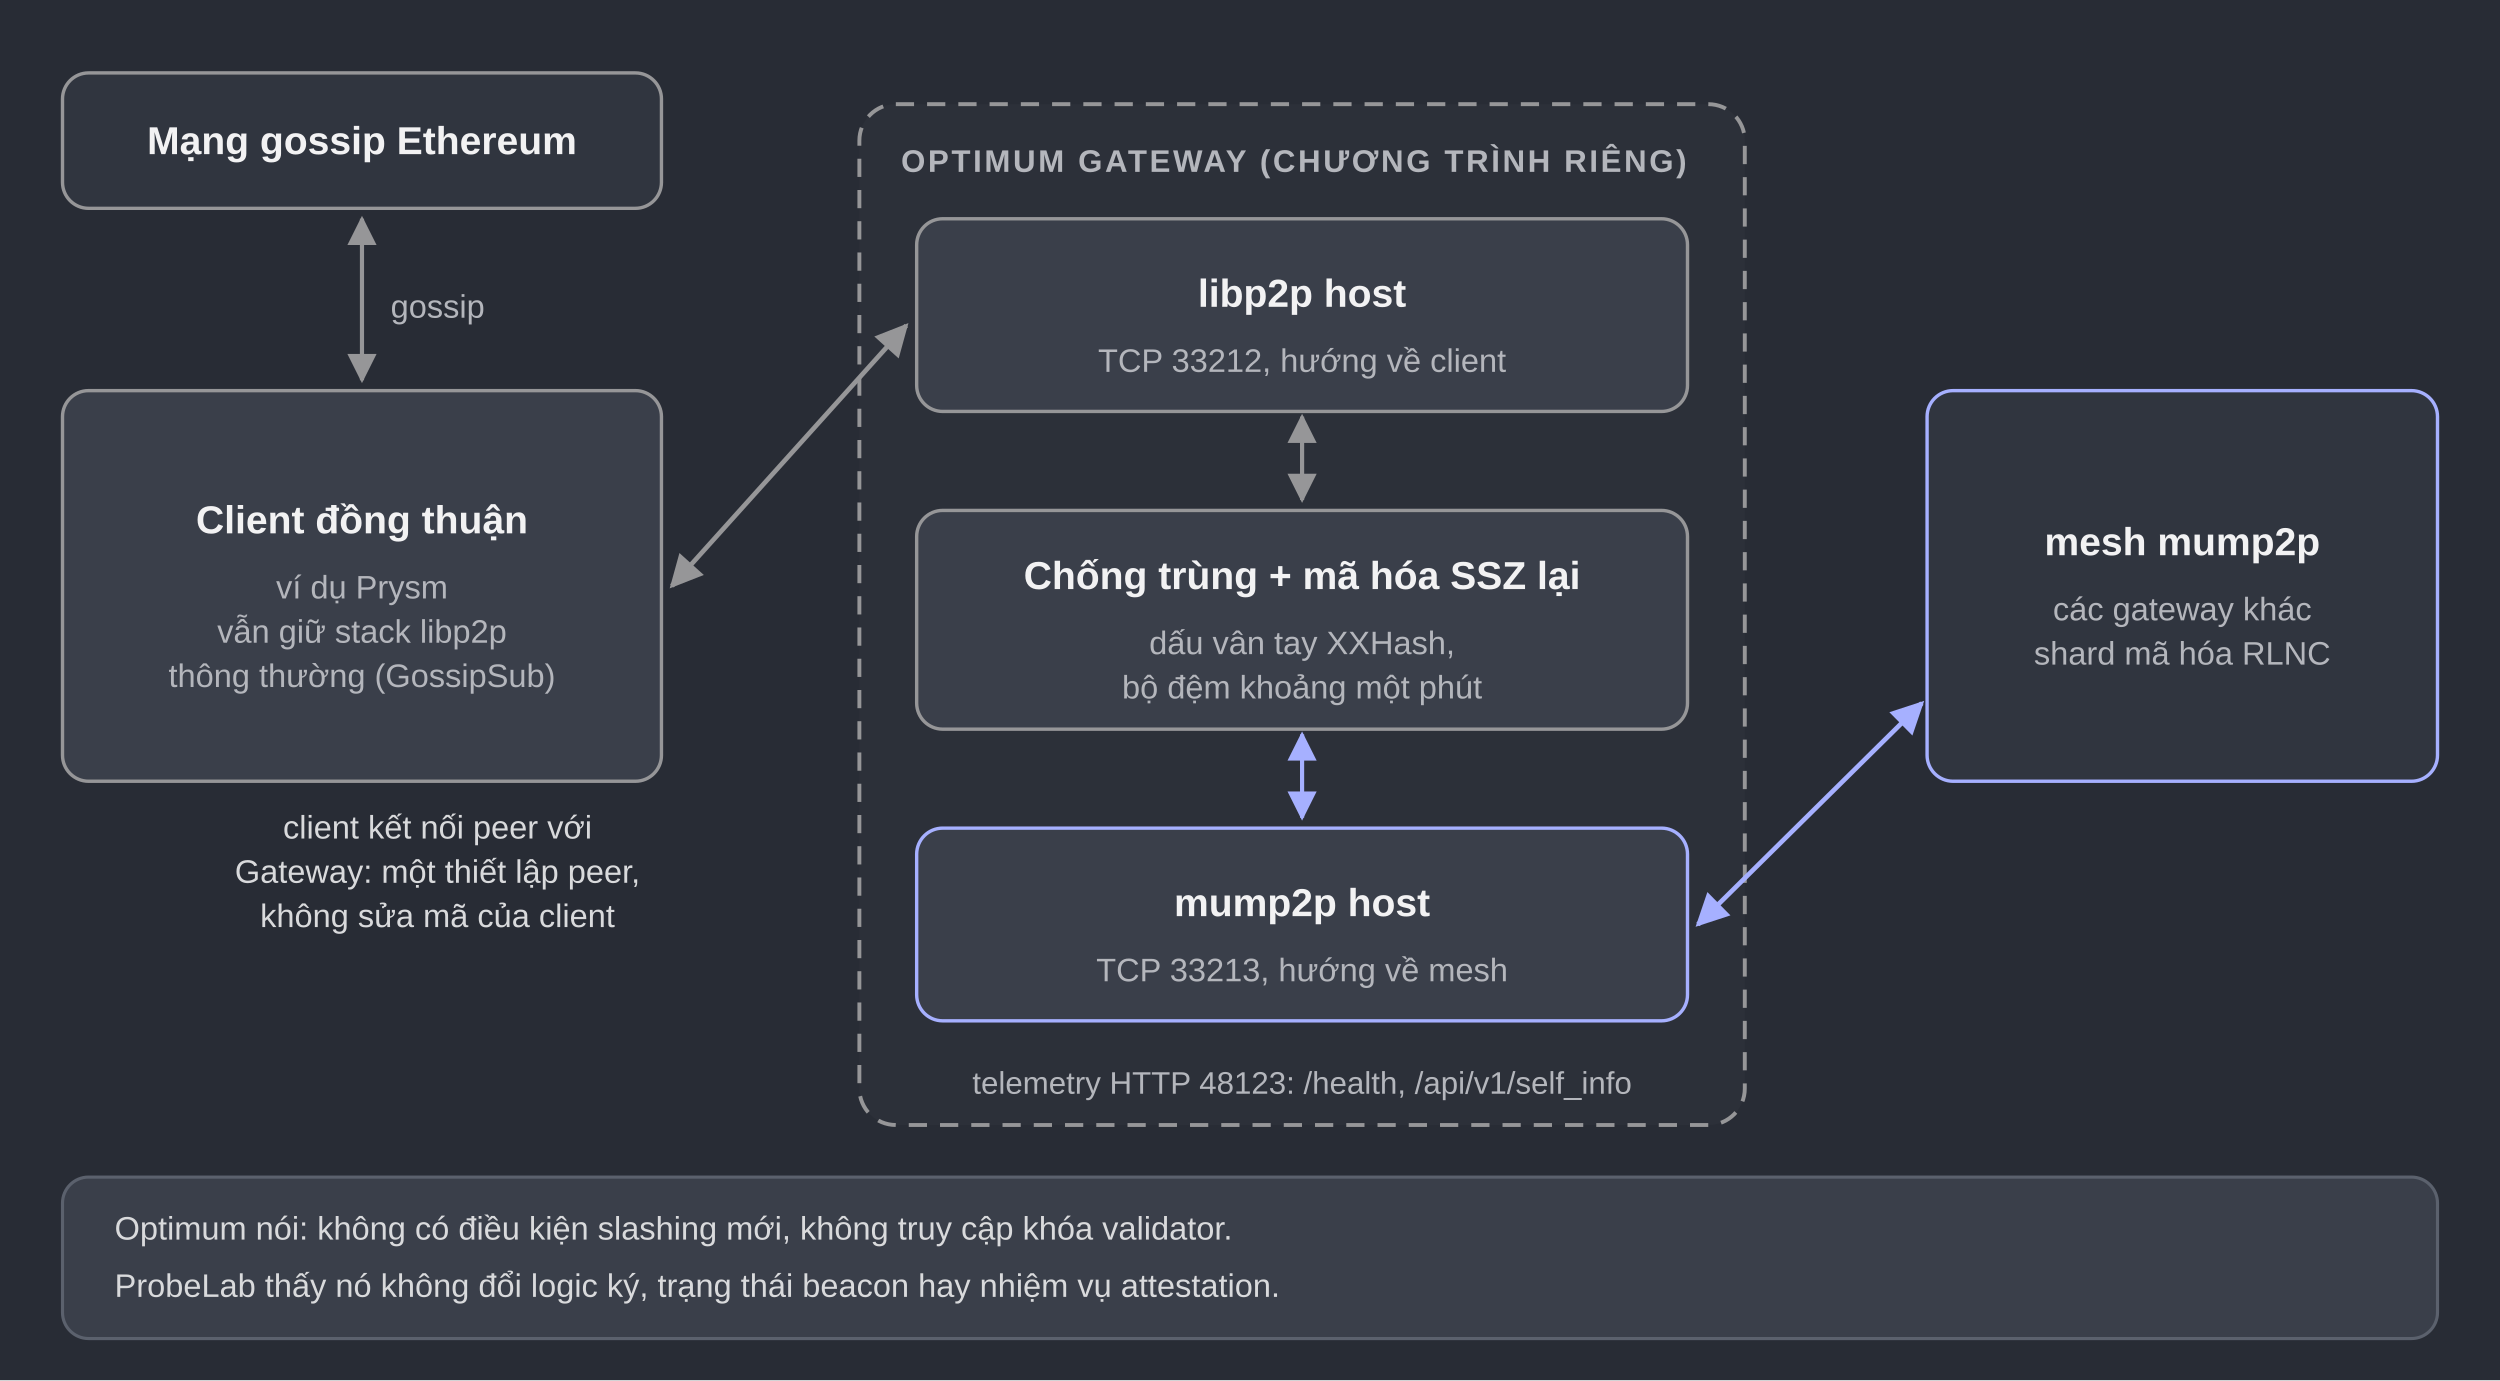
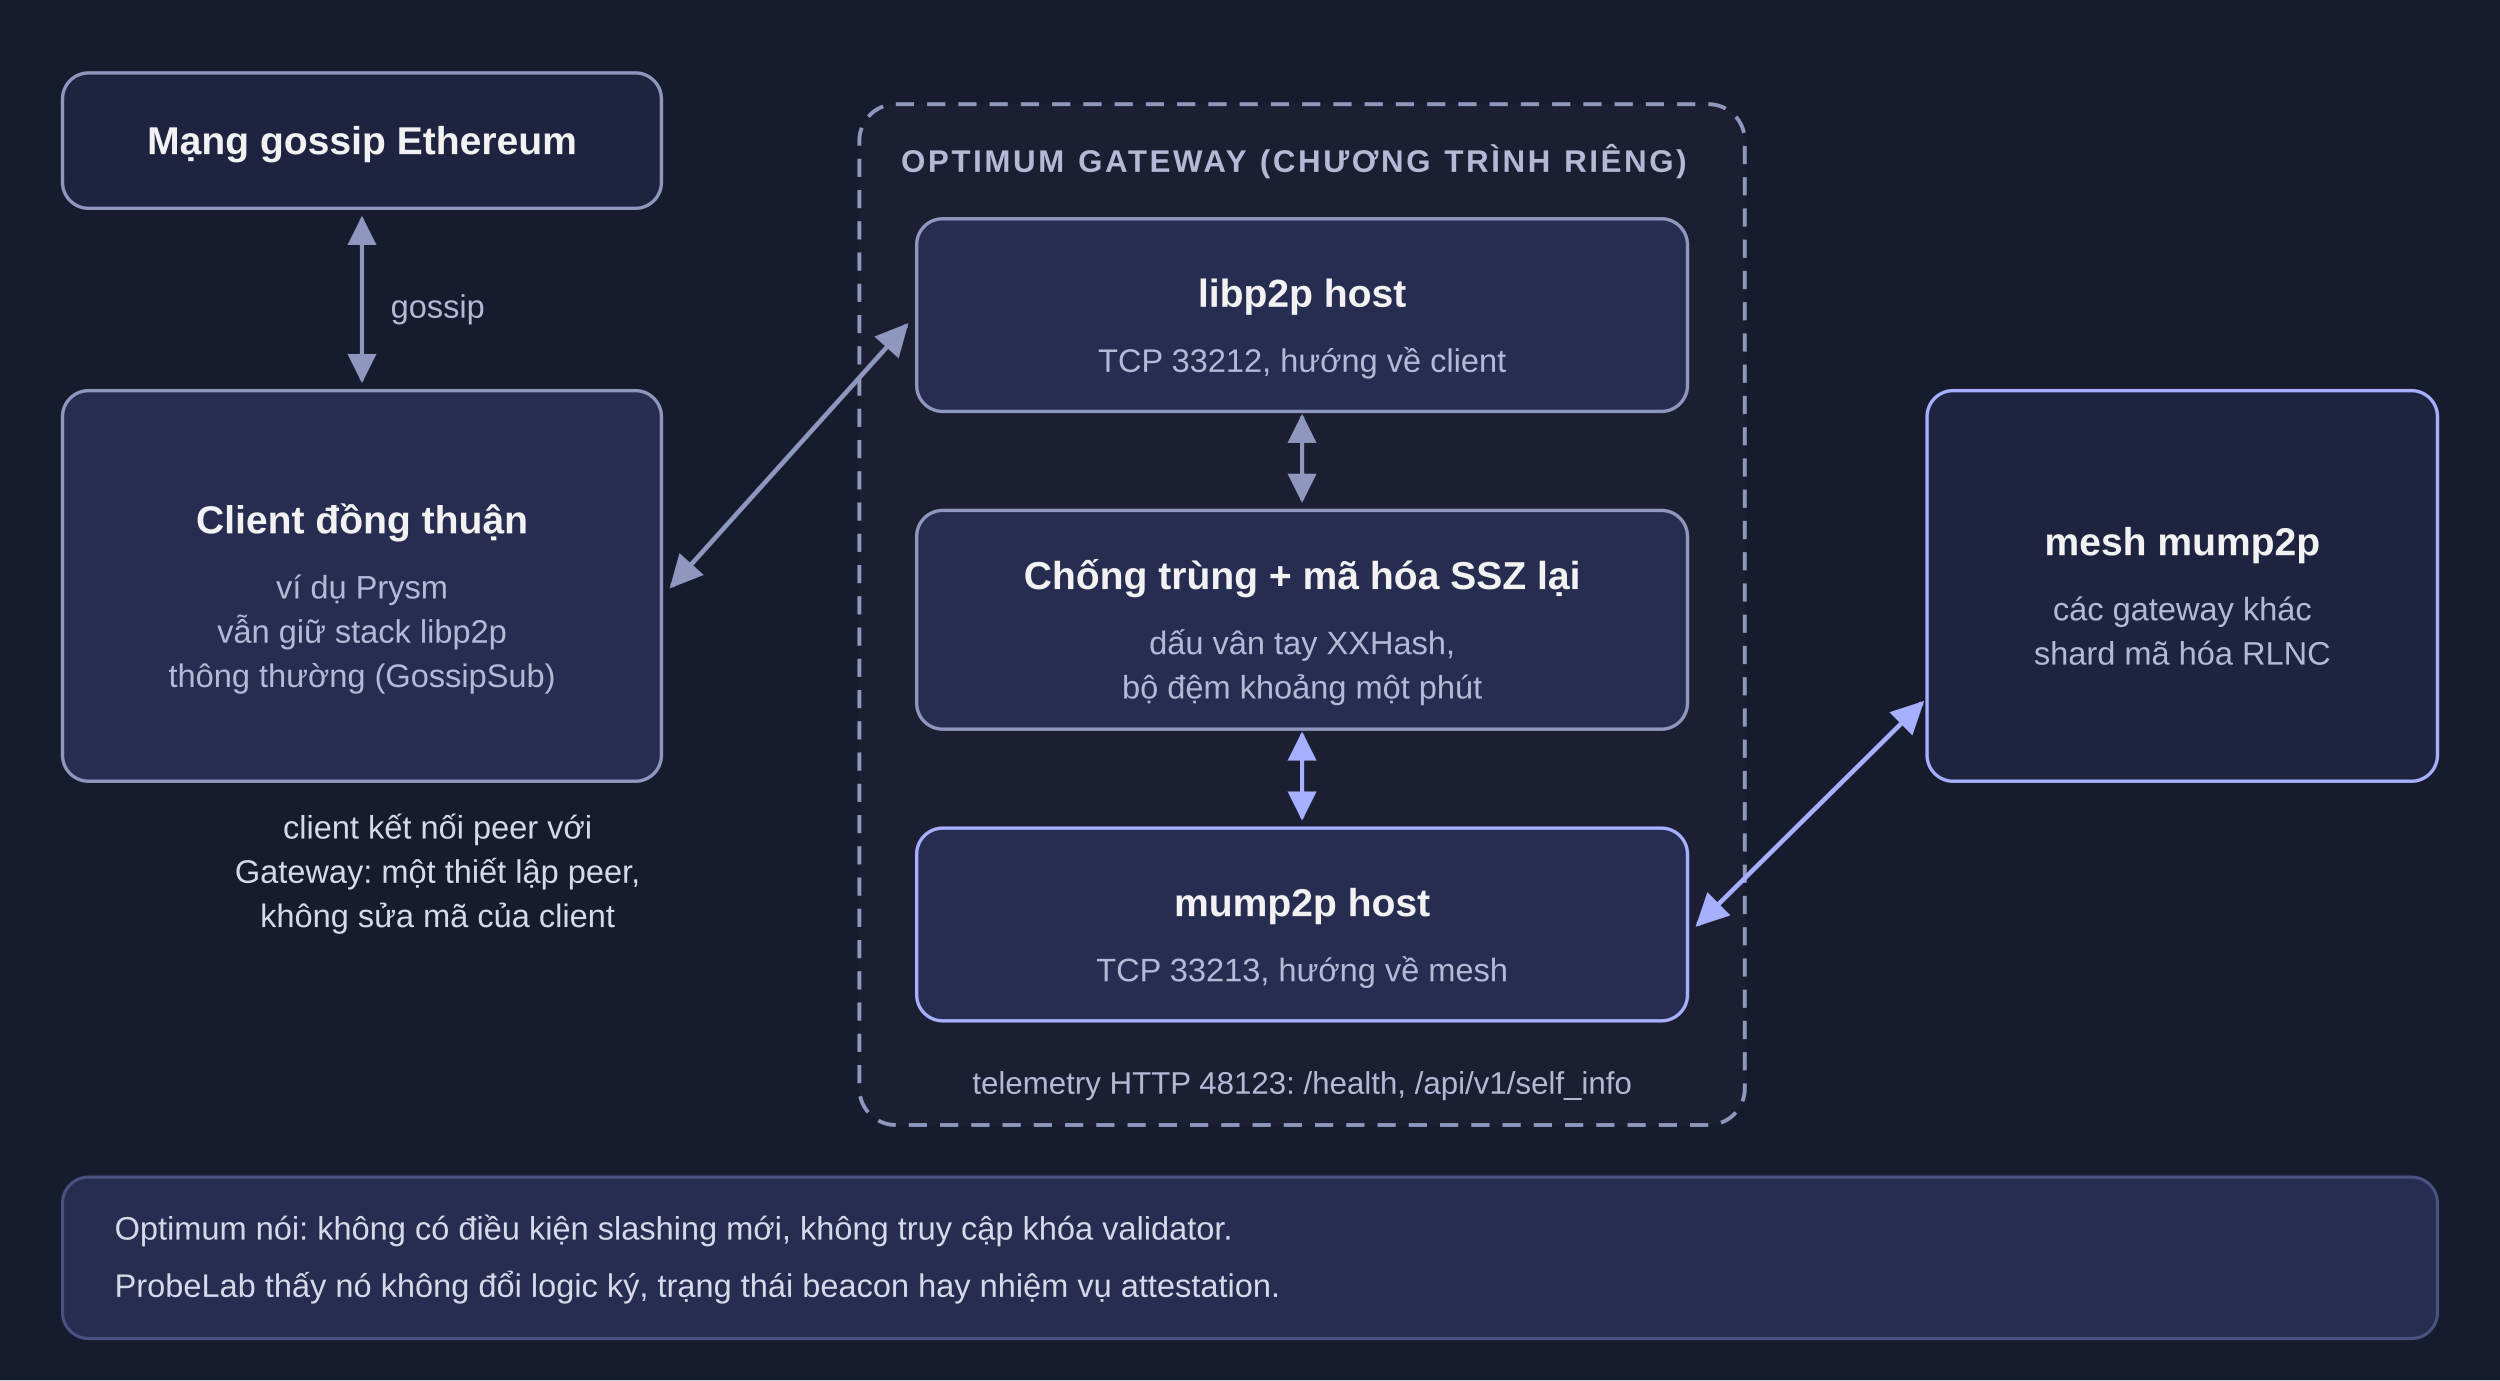
<svg xmlns="http://www.w3.org/2000/svg" viewBox="0 0 960 530" font-family="Helvetica Neue, Arial, sans-serif">
  <defs>
    <marker id="a" viewBox="0 0 10 10" refX="9" refY="5" markerWidth="7" markerHeight="7" orient="auto-start-reverse">
-       <path d="M0 0L10 5L0 10z" fill="#969698" />
+       <path d="M0 0L10 5L0 10z" fill="#8F97BF" />
    </marker>
    <marker id="aw" viewBox="0 0 10 10" refX="9" refY="5" markerWidth="7" markerHeight="7" orient="auto-start-reverse">
      <path d="M0 0L10 5L0 10z" fill="#E3C27A" />
    </marker>
    <marker id="al" viewBox="0 0 10 10" refX="9" refY="5" markerWidth="7" markerHeight="7" orient="auto-start-reverse">
      <path d="M0 0L10 5L0 10z" fill="#A6B0FF" />
    </marker>
    <marker id="ab" viewBox="0 0 10 10" refX="9" refY="5" markerWidth="7" markerHeight="7" orient="auto-start-reverse">
      <path d="M0 0L10 5L0 10z" fill="#93C3EA" />
    </marker>
  </defs>
-   <rect width="960" height="530" fill="#282C35" />
-   <rect x="24" y="28" width="230" height="52" rx="10" fill="#30353F" stroke="#969698" stroke-width="1.3" />
+   <rect width="960" height="530" fill="#171B2E" />
+   <rect x="24" y="28" width="230" height="52" rx="10" fill="#1E2340" stroke="#8F97BF" stroke-width="1.3" />
  <text x="139.0" y="59.2" fill="#F2F2F3" font-size="15" font-weight="600" text-anchor="middle">Mạng gossip Ethereum</text>
-   <rect x="24" y="150" width="230" height="150" rx="10" fill="#3A3F4A" stroke="#969698" stroke-width="1.3" />
+   <rect x="24" y="150" width="230" height="150" rx="10" fill="#272D50" stroke="#8F97BF" stroke-width="1.3" />
  <text x="139.0" y="204.8" fill="#F2F2F3" font-size="15" font-weight="600" text-anchor="middle">Client đồng thuận</text>
-   <text x="139.0" y="229.8" fill="#B4B6BC" font-size="12.5" font-weight="400" text-anchor="middle">ví dụ Prysm</text>
-   <text x="139.0" y="246.8" fill="#B4B6BC" font-size="12.5" font-weight="400" text-anchor="middle">vẫn giữ stack libp2p</text>
-   <text x="139.0" y="263.8" fill="#B4B6BC" font-size="12.5" font-weight="400" text-anchor="middle">thông thường (GossipSub)</text>
-   <line x1="139" y1="84" x2="139" y2="146" stroke="#969698" stroke-width="1.6" marker-end="url(#a)" marker-start="url(#a)" />
-   <text x="150" y="122" fill="#B4B6BC" font-size="12.5" font-weight="400" text-anchor="start">gossip</text>
-   <rect x="330" y="40" width="340" height="392" rx="14" fill="rgba(255,255,255,0.02)" stroke="#969698" stroke-width="1.5" stroke-dasharray="7 5" />
-   <text x="346" y="66" fill="#B4B6BC" font-size="12" font-weight="600" text-anchor="start" letter-spacing="1">OPTIMUM GATEWAY (CHƯƠNG TRÌNH RIÊNG)</text>
-   <rect x="352" y="84" width="296" height="74" rx="10" fill="#3A3F4A" stroke="#969698" stroke-width="1.3" />
+   <text x="139.0" y="229.8" fill="#B4B9D6" font-size="12.5" font-weight="400" text-anchor="middle">ví dụ Prysm</text>
+   <text x="139.0" y="246.8" fill="#B4B9D6" font-size="12.5" font-weight="400" text-anchor="middle">vẫn giữ stack libp2p</text>
+   <text x="139.0" y="263.8" fill="#B4B9D6" font-size="12.5" font-weight="400" text-anchor="middle">thông thường (GossipSub)</text>
+   <line x1="139" y1="84" x2="139" y2="146" stroke="#8F97BF" stroke-width="1.6" marker-end="url(#a)" marker-start="url(#a)" />
+   <text x="150" y="122" fill="#B4B9D6" font-size="12.5" font-weight="400" text-anchor="start">gossip</text>
+   <rect x="330" y="40" width="340" height="392" rx="14" fill="rgba(255,255,255,0.02)" stroke="#8F97BF" stroke-width="1.5" stroke-dasharray="7 5" />
+   <text x="346" y="66" fill="#B4B9D6" font-size="12" font-weight="600" text-anchor="start" letter-spacing="1">OPTIMUM GATEWAY (CHƯƠNG TRÌNH RIÊNG)</text>
+   <rect x="352" y="84" width="296" height="74" rx="10" fill="#272D50" stroke="#8F97BF" stroke-width="1.3" />
  <text x="500.0" y="117.8" fill="#F2F2F3" font-size="15" font-weight="600" text-anchor="middle">libp2p host</text>
-   <text x="500.0" y="142.8" fill="#B4B6BC" font-size="12.5" font-weight="400" text-anchor="middle">TCP 33212, hướng về client</text>
-   <rect x="352" y="196" width="296" height="84" rx="10" fill="#3A3F4A" stroke="#969698" stroke-width="1.3" />
+   <text x="500.0" y="142.8" fill="#B4B9D6" font-size="12.5" font-weight="400" text-anchor="middle">TCP 33212, hướng về client</text>
+   <rect x="352" y="196" width="296" height="84" rx="10" fill="#272D50" stroke="#8F97BF" stroke-width="1.3" />
  <text x="500.0" y="226.2" fill="#F2F2F3" font-size="15" font-weight="600" text-anchor="middle">Chống trùng + mã hóa SSZ lại</text>
-   <text x="500.0" y="251.2" fill="#B4B6BC" font-size="12.5" font-weight="400" text-anchor="middle">dấu vân tay XXHash,</text>
-   <text x="500.0" y="268.2" fill="#B4B6BC" font-size="12.5" font-weight="400" text-anchor="middle">bộ đệm khoảng một phút</text>
-   <rect x="352" y="318" width="296" height="74" rx="10" fill="#3A3F4A" stroke="#A6B0FF" stroke-width="1.3" />
+   <text x="500.0" y="251.2" fill="#B4B9D6" font-size="12.5" font-weight="400" text-anchor="middle">dấu vân tay XXHash,</text>
+   <text x="500.0" y="268.2" fill="#B4B9D6" font-size="12.5" font-weight="400" text-anchor="middle">bộ đệm khoảng một phút</text>
+   <rect x="352" y="318" width="296" height="74" rx="10" fill="#272D50" stroke="#A6B0FF" stroke-width="1.3" />
  <text x="500.0" y="351.8" fill="#F2F2F3" font-size="15" font-weight="600" text-anchor="middle">mump2p host</text>
-   <text x="500.0" y="376.8" fill="#B4B6BC" font-size="12.5" font-weight="400" text-anchor="middle">TCP 33213, hướng về mesh</text>
-   <line x1="500" y1="160" x2="500" y2="192" stroke="#969698" stroke-width="1.6" marker-end="url(#a)" marker-start="url(#a)" />
+   <text x="500.0" y="376.8" fill="#B4B9D6" font-size="12.5" font-weight="400" text-anchor="middle">TCP 33213, hướng về mesh</text>
+   <line x1="500" y1="160" x2="500" y2="192" stroke="#8F97BF" stroke-width="1.6" marker-end="url(#a)" marker-start="url(#a)" />
  <line x1="500" y1="282" x2="500" y2="314" stroke="#A6B0FF" stroke-width="1.6" marker-end="url(#al)" marker-start="url(#al)" />
-   <text x="500" y="420" fill="#B4B6BC" font-size="12" font-weight="400" text-anchor="middle">telemetry HTTP 48123: /health, /api/v1/self_info</text>
-   <line x1="258" y1="225" x2="348" y2="125" stroke="#969698" stroke-width="1.8" marker-end="url(#a)" marker-start="url(#a)" />
-   <text x="168" y="322" fill="#D9DADC" font-size="12.5" font-weight="400" text-anchor="middle">client kết nối peer với</text>
-   <text x="168" y="339" fill="#D9DADC" font-size="12.5" font-weight="400" text-anchor="middle">Gateway: một thiết lập peer,</text>
-   <text x="168" y="356" fill="#D9DADC" font-size="12.5" font-weight="400" text-anchor="middle">không sửa mã của client</text>
-   <rect x="740" y="150" width="196" height="150" rx="10" fill="#30353F" stroke="#A6B0FF" stroke-width="1.3" />
+   <text x="500" y="420" fill="#B4B9D6" font-size="12" font-weight="400" text-anchor="middle">telemetry HTTP 48123: /health, /api/v1/self_info</text>
+   <line x1="258" y1="225" x2="348" y2="125" stroke="#8F97BF" stroke-width="1.8" marker-end="url(#a)" marker-start="url(#a)" />
+   <text x="168" y="322" fill="#D6D9EA" font-size="12.5" font-weight="400" text-anchor="middle">client kết nối peer với</text>
+   <text x="168" y="339" fill="#D6D9EA" font-size="12.5" font-weight="400" text-anchor="middle">Gateway: một thiết lập peer,</text>
+   <text x="168" y="356" fill="#D6D9EA" font-size="12.5" font-weight="400" text-anchor="middle">không sửa mã của client</text>
+   <rect x="740" y="150" width="196" height="150" rx="10" fill="#1E2340" stroke="#A6B0FF" stroke-width="1.3" />
  <text x="838.0" y="213.2" fill="#F2F2F3" font-size="15" font-weight="600" text-anchor="middle">mesh mump2p</text>
-   <text x="838.0" y="238.2" fill="#B4B6BC" font-size="12.5" font-weight="400" text-anchor="middle">các gateway khác</text>
-   <text x="838.0" y="255.2" fill="#B4B6BC" font-size="12.5" font-weight="400" text-anchor="middle">shard mã hóa RLNC</text>
+   <text x="838.0" y="238.2" fill="#B4B9D6" font-size="12.5" font-weight="400" text-anchor="middle">các gateway khác</text>
+   <text x="838.0" y="255.2" fill="#B4B9D6" font-size="12.5" font-weight="400" text-anchor="middle">shard mã hóa RLNC</text>
  <line x1="652" y1="355" x2="738" y2="270" stroke="#A6B0FF" stroke-width="1.8" marker-end="url(#al)" marker-start="url(#al)" />
-   <rect x="24" y="452" width="912" height="62" rx="10" fill="#3A3F4A" stroke="#5B616D" stroke-width="1.2" />
-   <text x="44" y="476" fill="#D9DADC" font-size="12.5" font-weight="400" text-anchor="start">Optimum nói: không có điều kiện slashing mới, không truy cập khóa validator.</text>
-   <text x="44" y="498" fill="#D9DADC" font-size="12.5" font-weight="400" text-anchor="start">ProbeLab thấy nó không đổi logic ký, trạng thái beacon hay nhiệm vụ attestation.</text>
+   <rect x="24" y="452" width="912" height="62" rx="10" fill="#272D50" stroke="#4A5280" stroke-width="1.2" />
+   <text x="44" y="476" fill="#D6D9EA" font-size="12.5" font-weight="400" text-anchor="start">Optimum nói: không có điều kiện slashing mới, không truy cập khóa validator.</text>
+   <text x="44" y="498" fill="#D6D9EA" font-size="12.5" font-weight="400" text-anchor="start">ProbeLab thấy nó không đổi logic ký, trạng thái beacon hay nhiệm vụ attestation.</text>
</svg>
